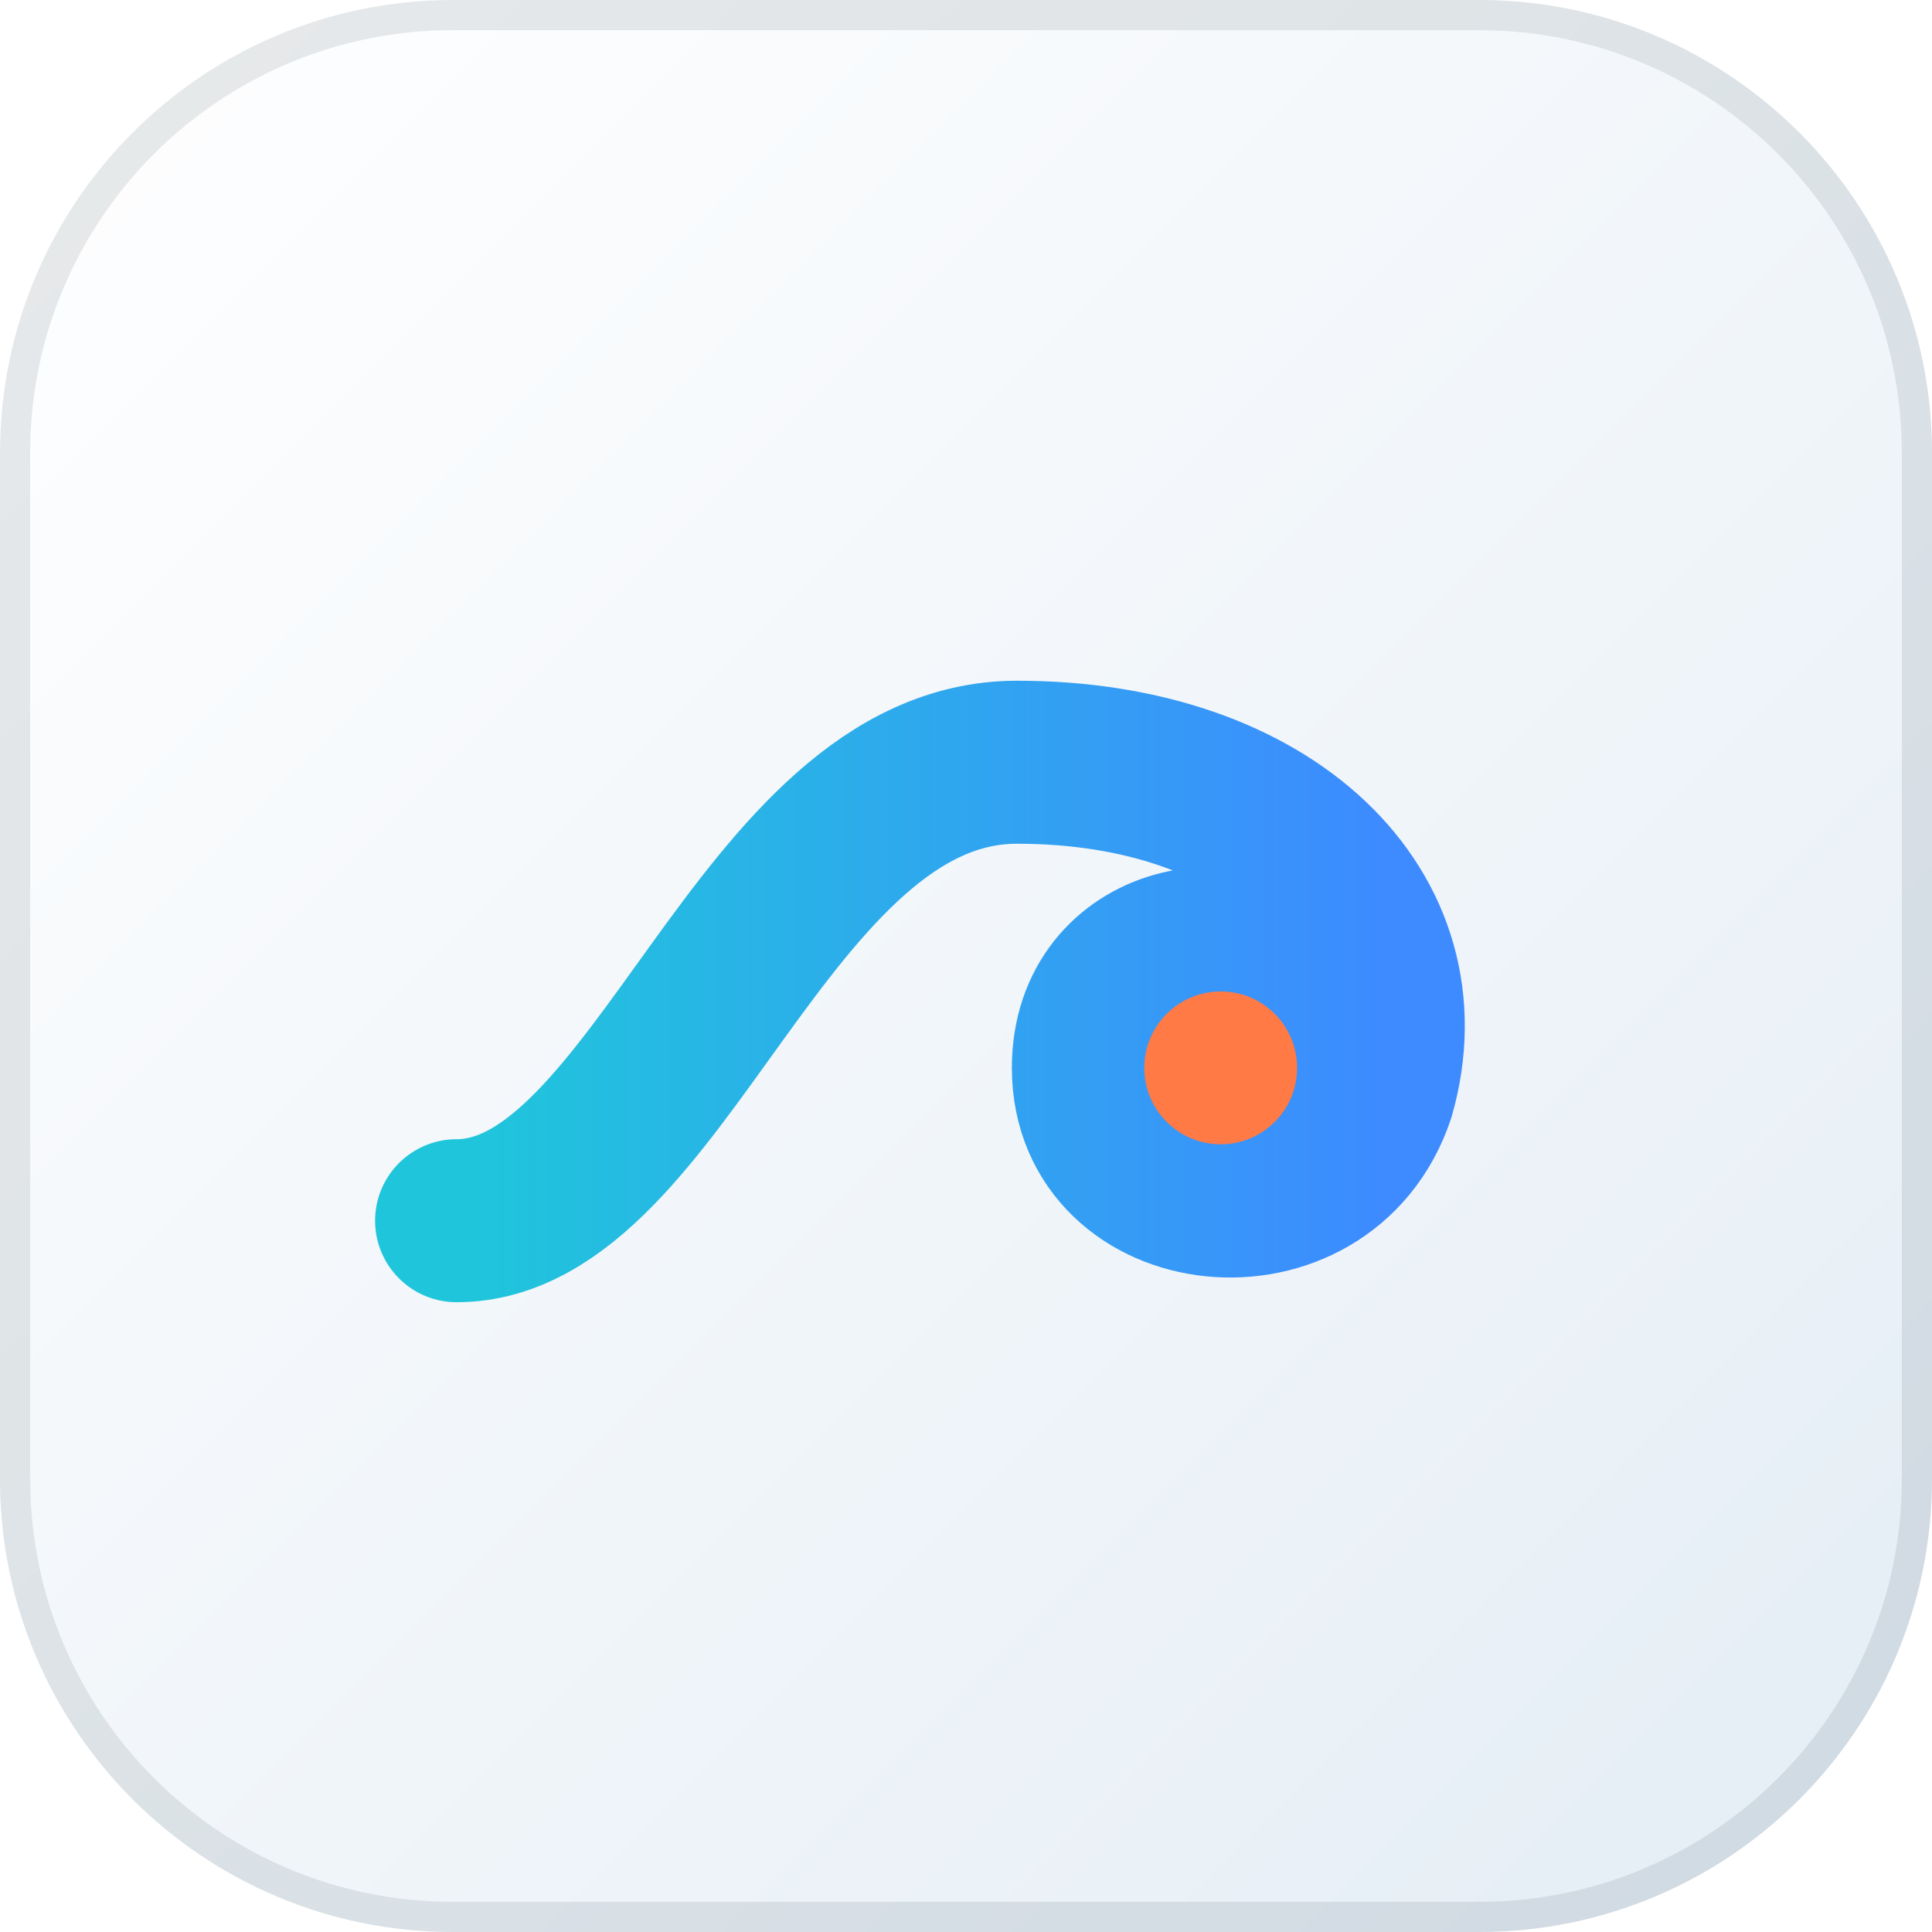
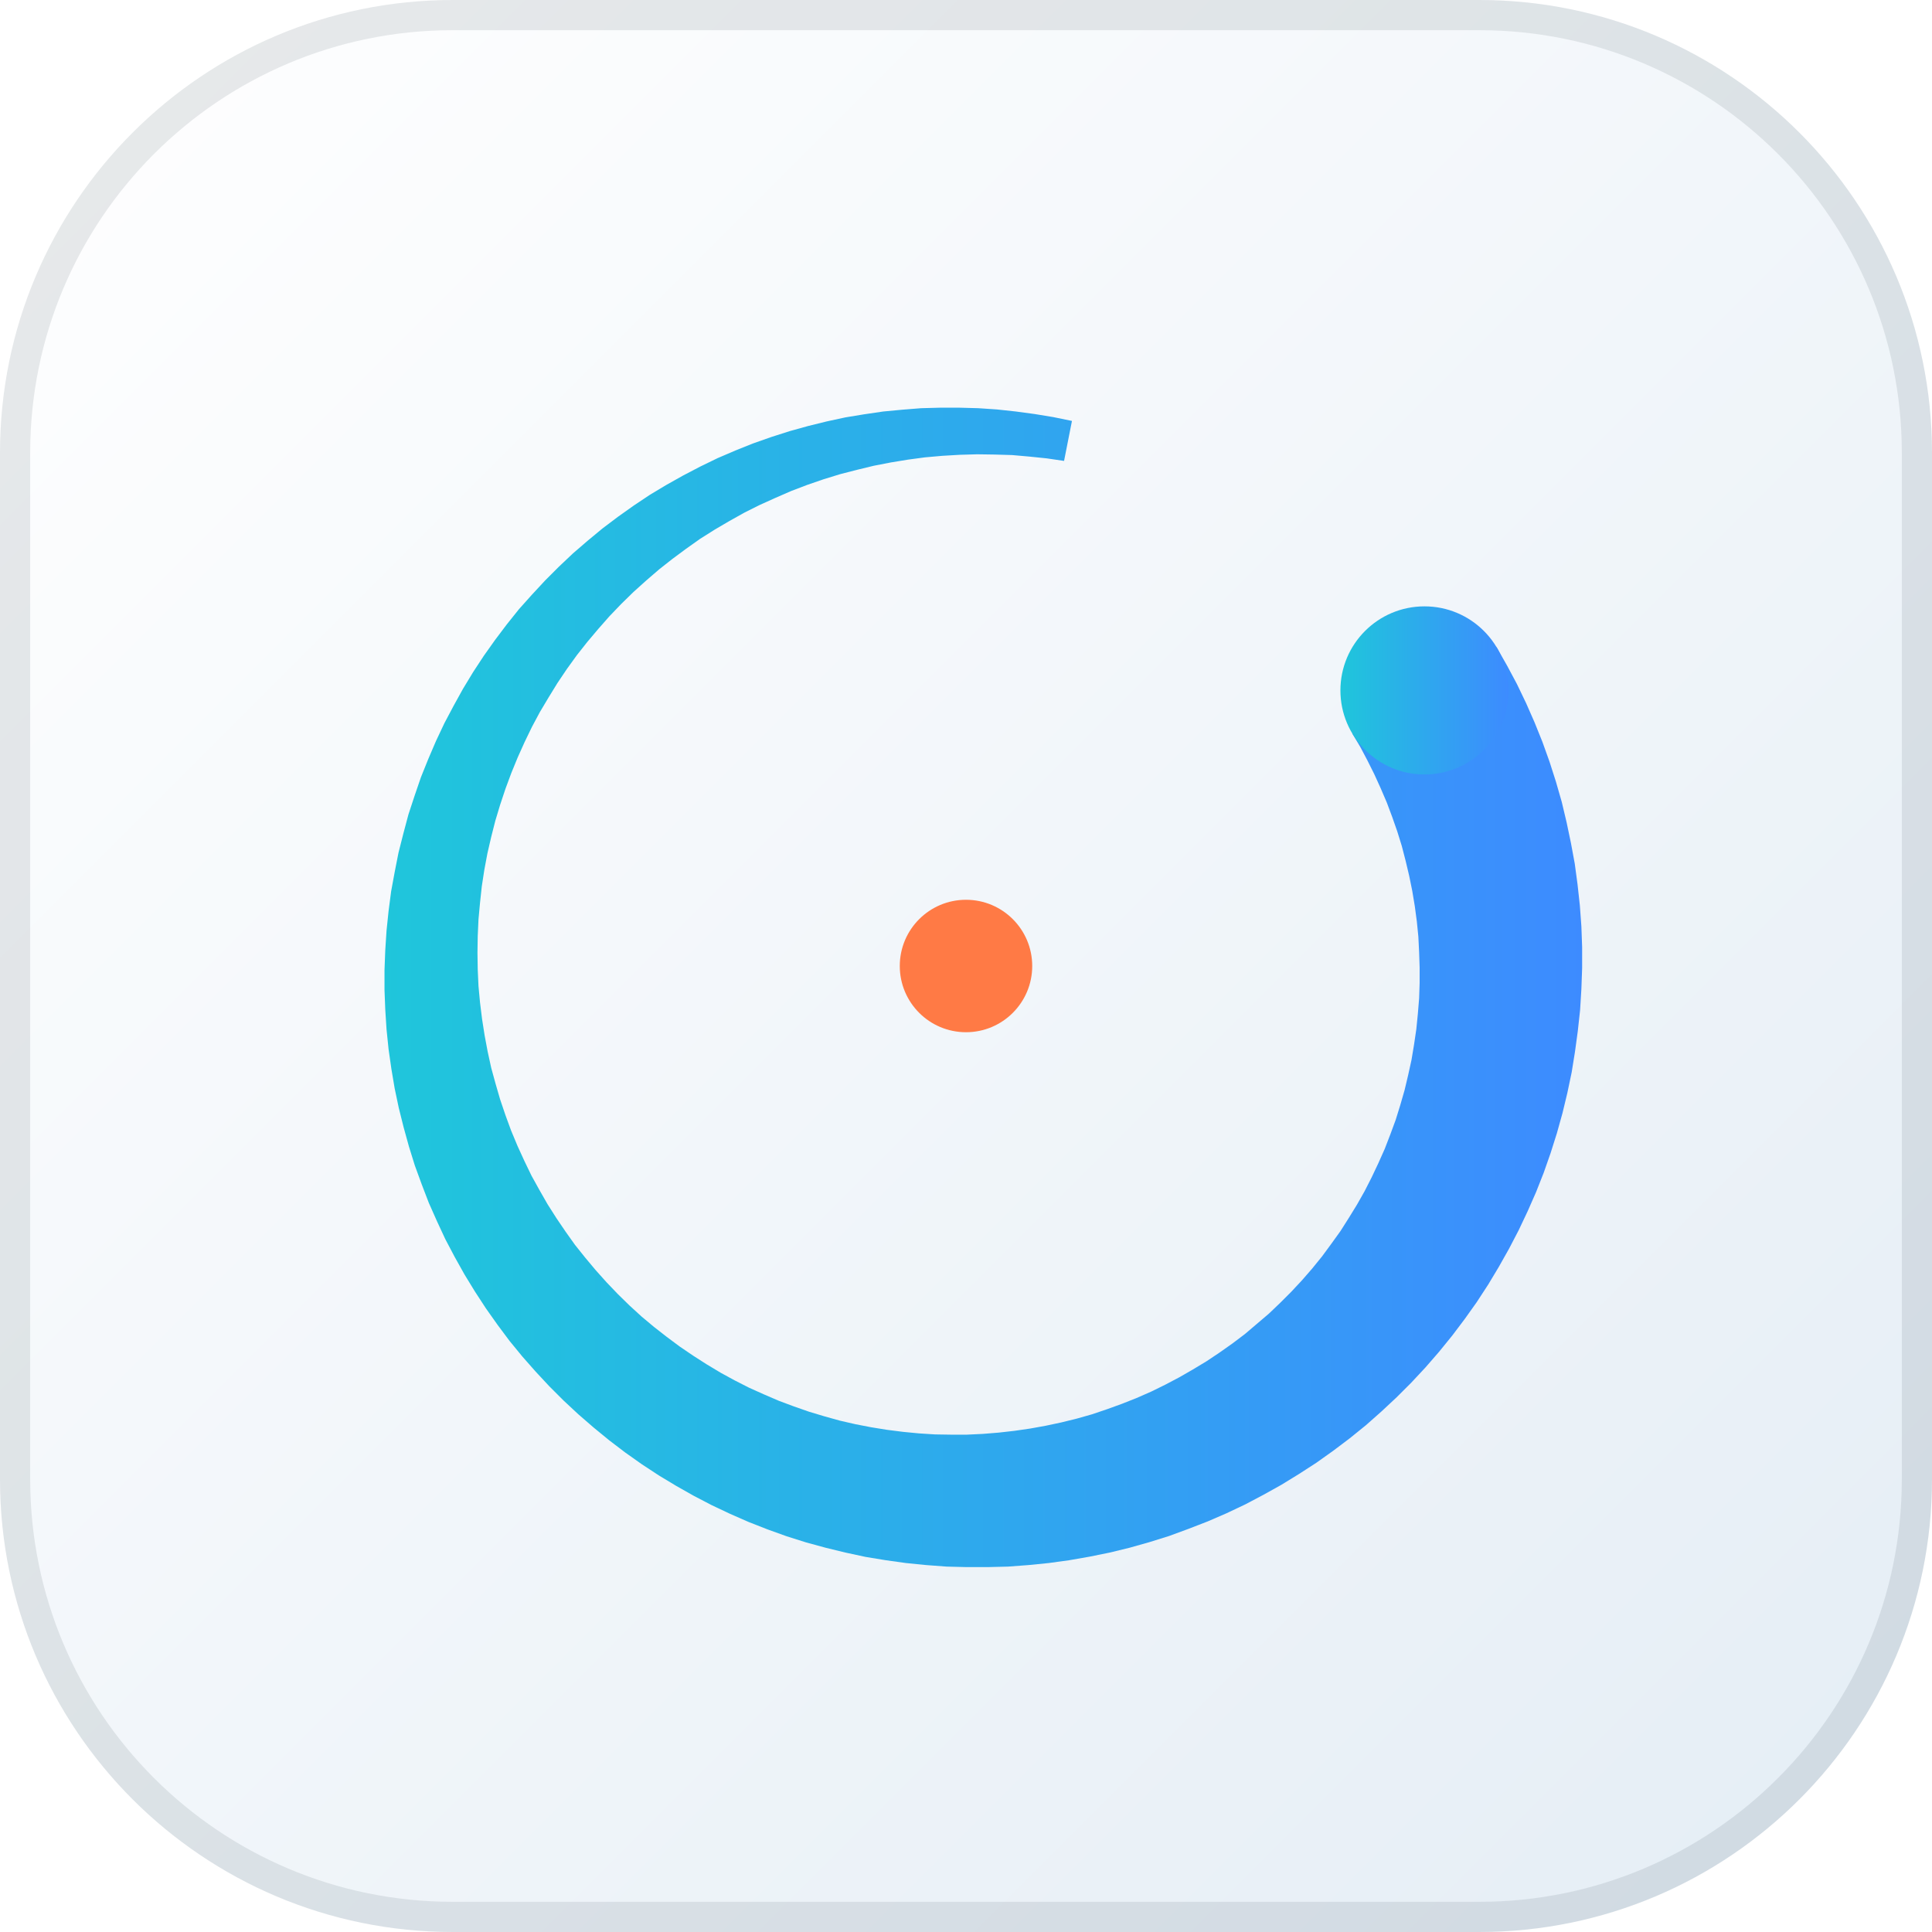
<svg xmlns="http://www.w3.org/2000/svg" viewBox="0 0 64 64">
  <defs>
    <linearGradient id="bg" x1="0" y1="0" x2="1" y2="1">
      <stop offset="0" stop-color="#FFFFFF" />
      <stop offset="1" stop-color="#E4EDF5" />
    </linearGradient>
    <linearGradient id="lg" x1="0" y1="0" x2="1" y2="0">
      <stop offset="0" stop-color="#1FC6DB" />
      <stop offset="1" stop-color="#3D8BFF" />
    </linearGradient>
  </defs>
  <rect width="64" height="64" rx="15" fill="url(#bg)" />
  <rect x=".5" y=".5" width="63" height="63" rx="14.5" fill="none" stroke="#0B1B2B" stroke-opacity=".09" />
  <g transform="translate(5 5) scale(.84375)">
-     <path d="M12 42C20 42 24 24 34 24C44 24 50 30 48 37C46 43 37 42 37 36C37 31 43 30 45 33" fill="none" stroke="url(#lg)" stroke-width="6.4" stroke-linecap="round" stroke-linejoin="round" />
-     <circle cx="42" cy="36" r="3" fill="#FF7A45" />
+     <g fill="url(#lg)">
+       <path d="M52.83 19.48 L53.24 20.20 L53.63 20.93 L53.99 21.68 L54.32 22.43 L54.63 23.20 L54.91 23.98 L55.16 24.76 L55.39 25.56 L55.58 26.36 L55.75 27.17 L55.90 27.98 L56.01 28.80 L56.10 29.62 L56.16 30.44 L56.19 31.26 L56.19 32.08 L56.16 32.91 L56.11 33.73 L56.02 34.55 L55.91 35.36 L55.78 36.17 L55.61 36.98 L55.42 37.77 L55.20 38.56 L54.95 39.35 L54.68 40.12 L54.38 40.88 L54.05 41.63 L53.70 42.37 L53.32 43.10 L52.92 43.81 L52.50 44.51 L52.05 45.20 L51.58 45.86 L51.09 46.51 L50.57 47.15 L50.04 47.76 L49.48 48.36 L48.91 48.93 L48.31 49.49 L47.70 50.03 L47.07 50.54 L46.42 51.03 L45.76 51.50 L45.08 51.94 L44.38 52.37 L43.68 52.76 L42.96 53.14 L42.22 53.49 L41.48 53.81 L40.73 54.10 L39.97 54.38 L39.20 54.62 L38.42 54.84 L37.64 55.03 L36.85 55.19 L36.05 55.33 L35.25 55.44 L34.45 55.52 L33.65 55.58 L32.84 55.60 L32.04 55.60 L31.24 55.58 L30.44 55.52 L29.64 55.44 L28.85 55.33 L28.06 55.20 L27.27 55.03 L26.49 54.84 L25.72 54.63 L24.96 54.39 L24.21 54.12 L23.47 53.83 L22.74 53.51 L22.02 53.17 L21.31 52.80 L20.62 52.41 L19.94 52.00 L19.27 51.56 L18.62 51.10 L17.99 50.62 L17.38 50.12 L16.78 49.60 L16.20 49.06 L15.64 48.50 L15.10 47.92 L14.58 47.33 L14.08 46.72 L13.61 46.09 L13.15 45.44 L12.72 44.78 L12.31 44.11 L11.93 43.43 L11.56 42.73 L11.23 42.02 L10.91 41.30 L10.63 40.57 L10.36 39.83 L10.13 39.09 L9.92 38.33 L9.73 37.57 L9.57 36.81 L9.44 36.04 L9.33 35.27 L9.25 34.49 L9.20 33.71 L9.17 32.94 L9.17 32.16 L9.20 31.38 L9.25 30.61 L9.33 29.84 L9.43 29.07 L9.57 28.31 L9.72 27.55 L9.91 26.80 L10.11 26.05 L10.35 25.32 L10.60 24.59 L10.89 23.87 L11.19 23.17 L11.52 22.47 L11.88 21.79 L12.25 21.12 L12.65 20.46 L13.07 19.82 L13.51 19.20 L13.97 18.59 L14.45 17.99 L14.96 17.42 L15.48 16.86 L16.02 16.32 L16.57 15.80 L17.15 15.30 L17.73 14.82 L18.34 14.36 L18.96 13.92 L19.59 13.50 L20.24 13.11 L20.90 12.74 L21.57 12.39 L22.25 12.06 L22.95 11.76 L23.65 11.48 L24.36 11.23 L25.08 11.00 L25.80 10.80 L26.53 10.62 L27.27 10.46 L28.00 10.34 L28.75 10.23 L29.49 10.16 L30.24 10.10 L30.99 10.08 L31.73 10.08 L32.48 10.10 L33.22 10.15 L33.96 10.23 L34.70 10.33 L35.43 10.45 L36.16 10.60 L35.85 12.17 L35.17 12.07 L34.49 12.00 L33.81 11.94 L33.12 11.92 L32.44 11.91 L31.75 11.93 L31.07 11.97 L30.39 12.03 L29.72 12.12 L29.05 12.23 L28.38 12.36 L27.72 12.52 L27.06 12.69 L26.41 12.89 L25.77 13.11 L25.14 13.35 L24.52 13.62 L23.90 13.90 L23.30 14.20 L22.71 14.53 L22.13 14.87 L21.56 15.23 L21.01 15.62 L20.47 16.02 L19.95 16.43 L19.44 16.87 L18.94 17.32 L18.46 17.79 L18.00 18.27 L17.56 18.77 L17.13 19.28 L16.72 19.80 L16.33 20.34 L15.96 20.89 L15.61 21.46 L15.27 22.03 L14.96 22.61 L14.67 23.21 L14.40 23.81 L14.15 24.42 L13.92 25.04 L13.71 25.67 L13.52 26.30 L13.36 26.93 L13.21 27.58 L13.09 28.22 L12.99 28.87 L12.92 29.52 L12.86 30.17 L12.83 30.83 L12.82 31.48 L12.83 32.13 L12.86 32.79 L12.92 33.43 L13.00 34.08 L13.10 34.72 L13.22 35.36 L13.36 36.00 L13.53 36.62 L13.71 37.24 L13.92 37.86 L14.14 38.46 L14.39 39.06 L14.66 39.65 L14.94 40.23 L15.25 40.79 L15.57 41.35 L15.92 41.90 L16.28 42.43 L16.65 42.95 L17.05 43.45 L17.46 43.94 L17.89 44.42 L18.33 44.88 L18.79 45.33 L19.26 45.76 L19.75 46.17 L20.25 46.56 L20.76 46.94 L21.29 47.30 L21.82 47.64 L22.37 47.97 L22.92 48.27 L23.49 48.56 L24.07 48.82 L24.65 49.07 L25.24 49.29 L25.84 49.50 L26.44 49.68 L27.05 49.85 L27.66 49.99 L28.28 50.11 L28.90 50.21 L29.53 50.29 L30.15 50.35 L30.78 50.39 L31.41 50.40 L32.03 50.40 L32.66 50.37 L33.28 50.32 L33.90 50.25 L34.52 50.16 L35.13 50.05 L35.74 49.92 L36.35 49.77 L36.95 49.60 L37.54 49.40 L38.12 49.19 L38.70 48.96 L39.27 48.71 L39.82 48.44 L40.37 48.15 L40.91 47.84 L41.44 47.52 L41.95 47.18 L42.46 46.82 L42.95 46.45 L43.42 46.05 L43.89 45.65 L44.33 45.23 L44.77 44.79 L45.19 44.34 L45.59 43.88 L45.98 43.40 L46.34 42.91 L46.70 42.41 L47.03 41.89 L47.35 41.37 L47.65 40.84 L47.93 40.29 L48.19 39.74 L48.44 39.18 L48.66 38.61 L48.87 38.04 L49.05 37.46 L49.22 36.87 L49.36 36.28 L49.49 35.69 L49.59 35.09 L49.68 34.48 L49.74 33.88 L49.79 33.27 L49.81 32.67 L49.81 32.06 L49.79 31.46 L49.76 30.85 L49.70 30.25 L49.62 29.65 L49.52 29.05 L49.40 28.46 L49.26 27.87 L49.11 27.29 L48.93 26.71 L48.73 26.14 L48.52 25.58 L48.28 25.02 L48.03 24.47 L47.76 23.93 L47.48 23.40 L47.17 22.88Z" />
+       <circle cx="50.00" cy="21.18" r="3.30" />
+     </g>
+     <circle cx="32" cy="32" r="2.6" fill="#FF7A45" />
  </g>
</svg>
